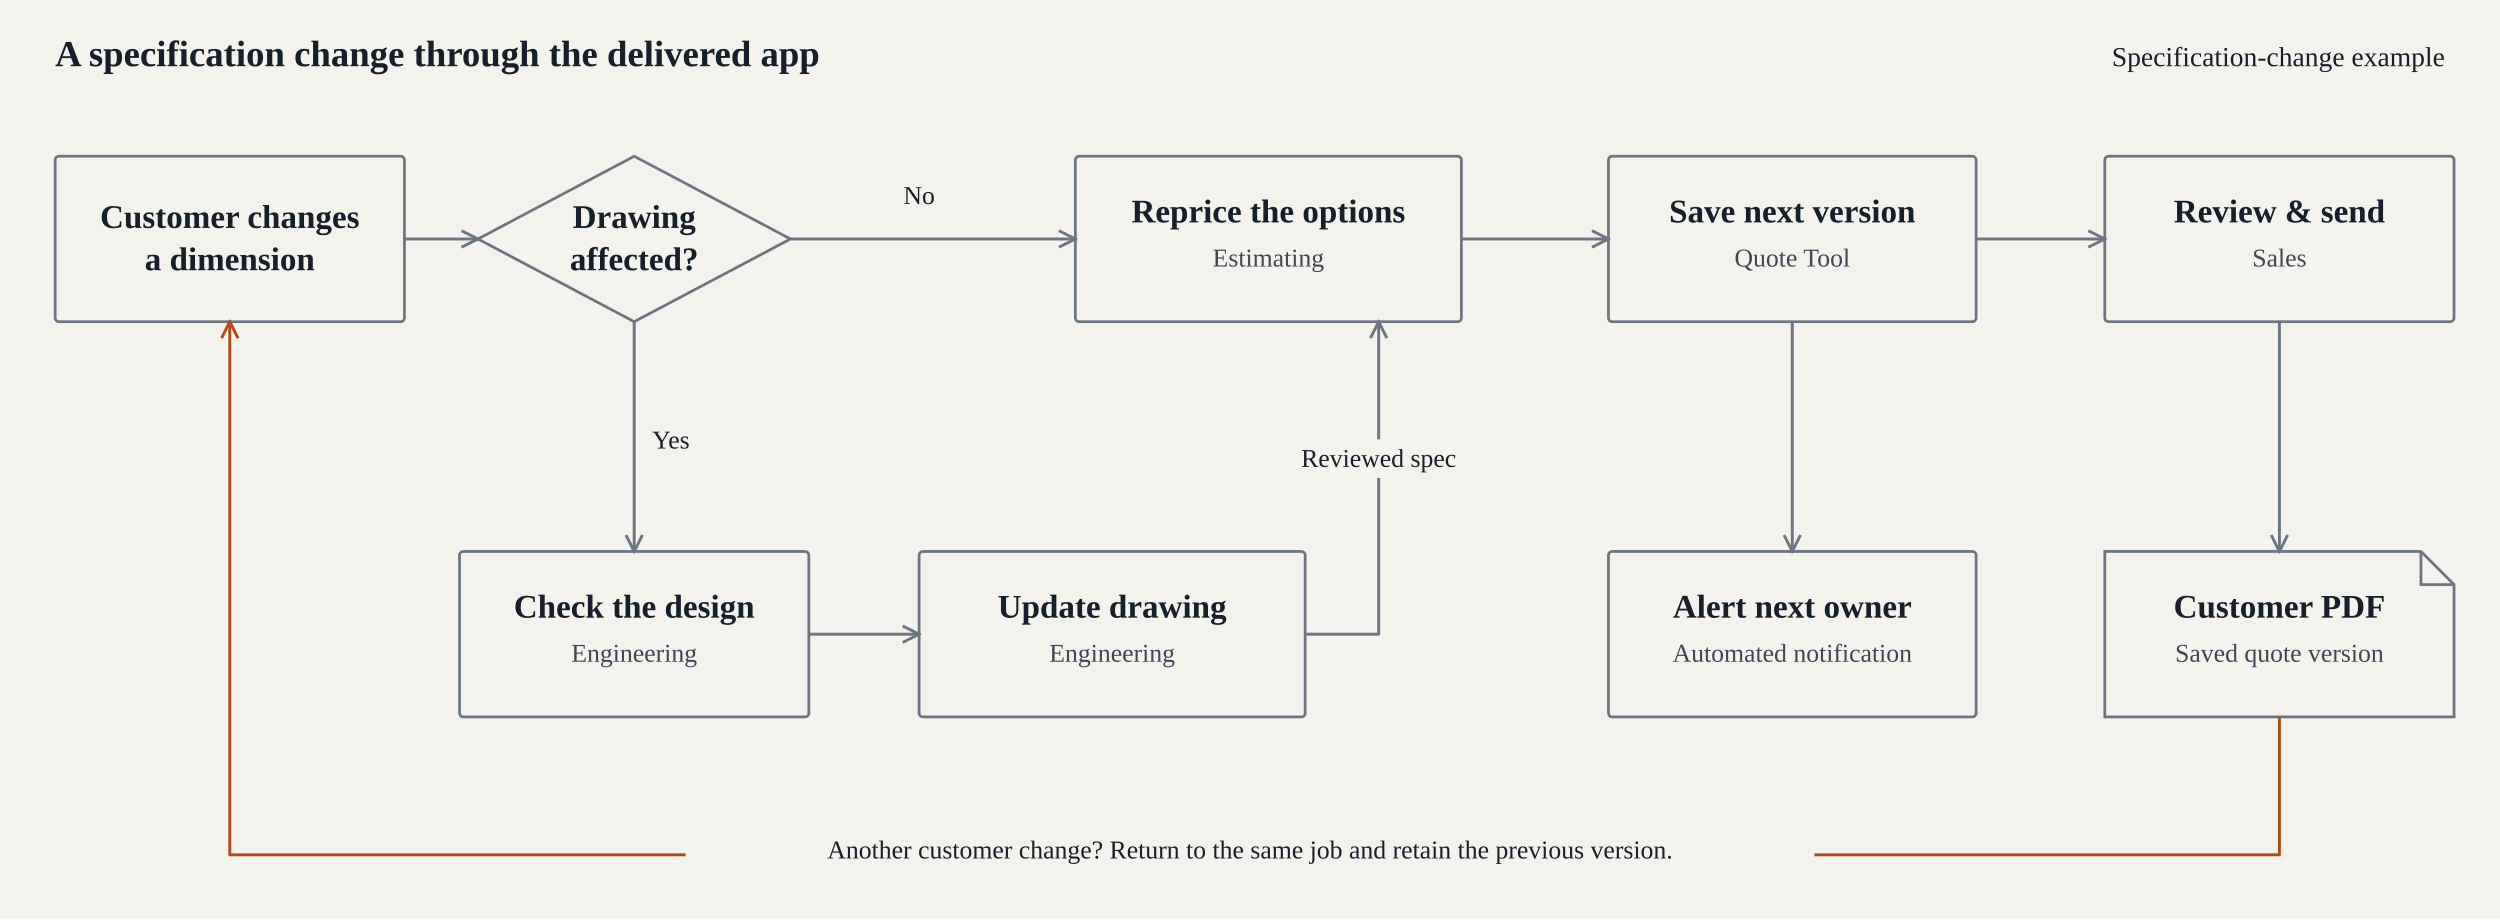
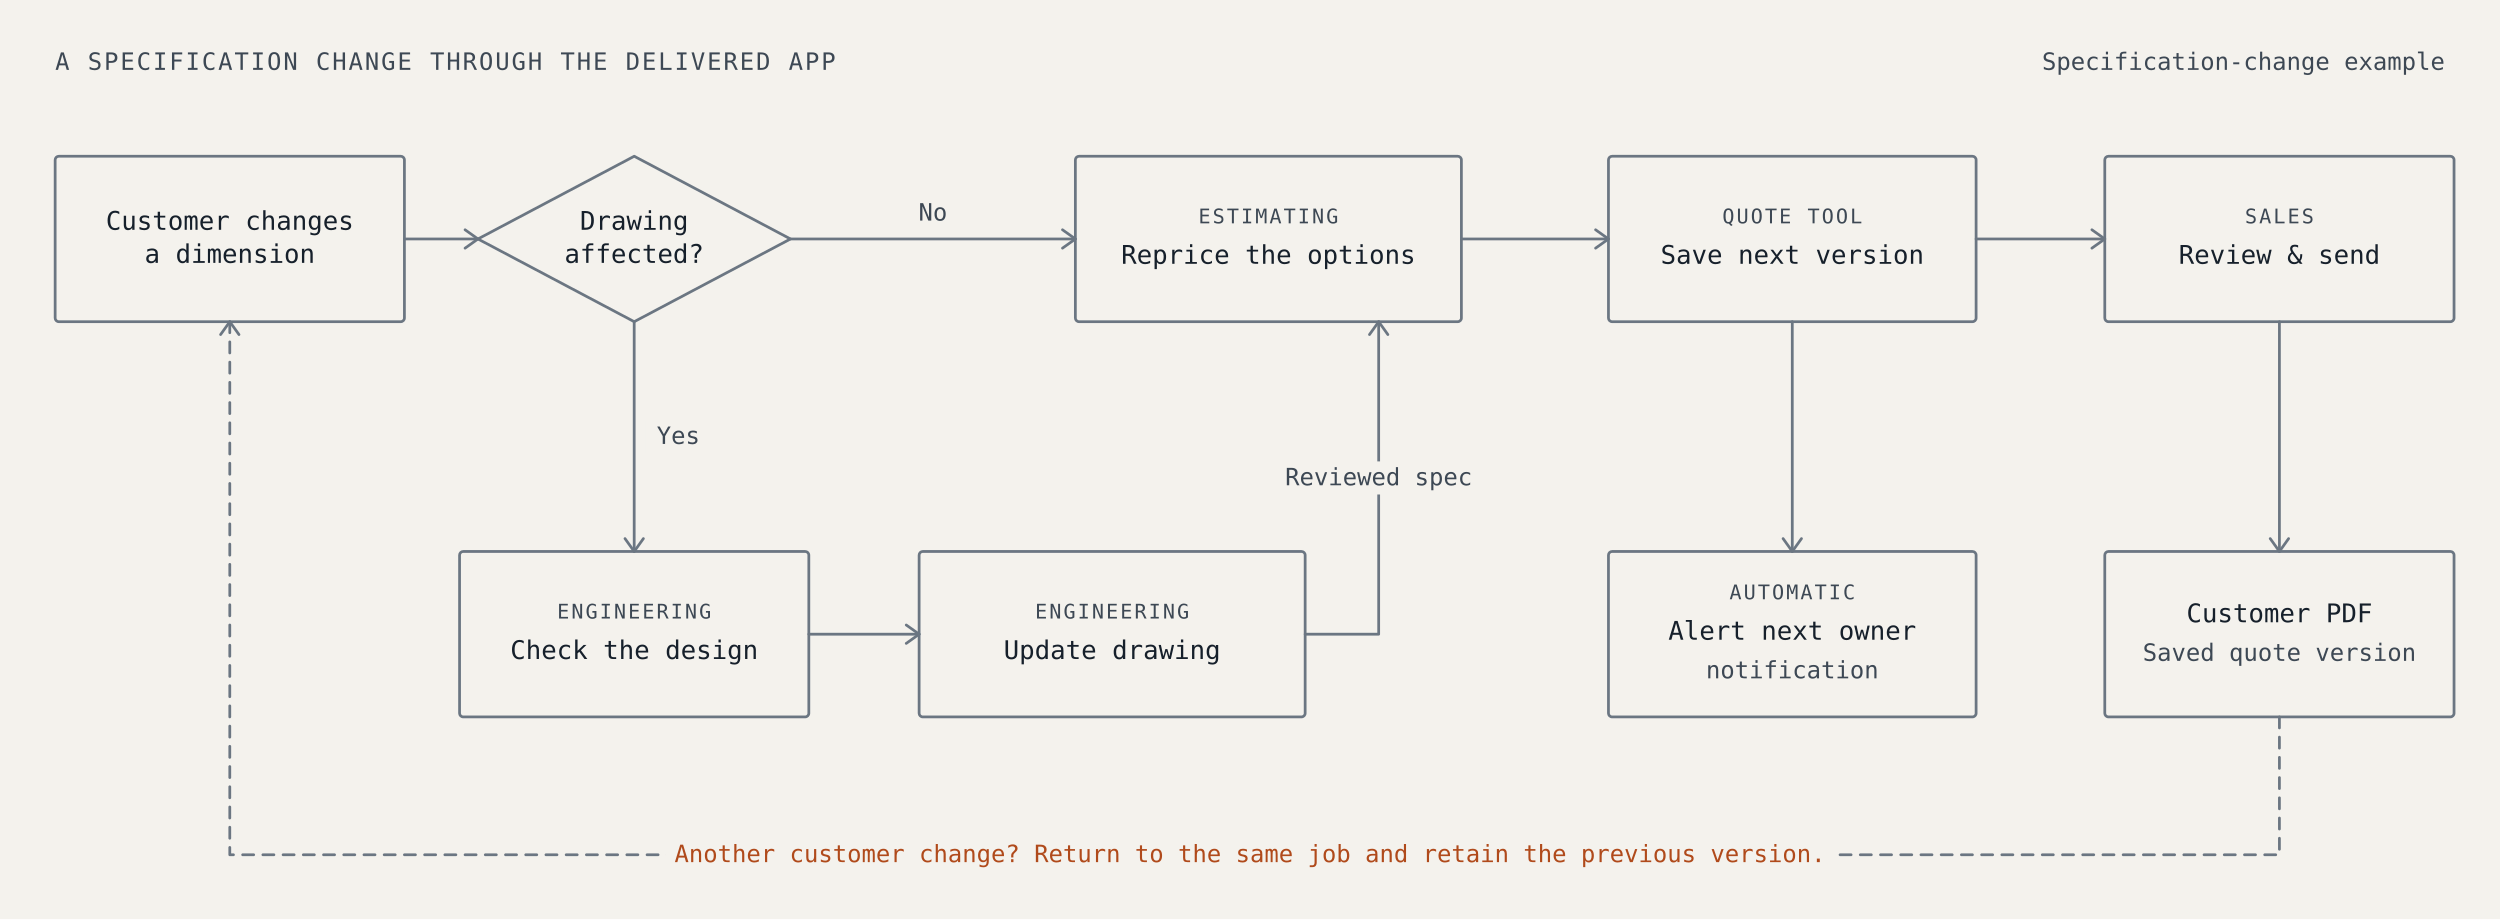
<svg xmlns="http://www.w3.org/2000/svg" width="1360" height="500" viewBox="0 0 1360 500" role="img" aria-labelledby="title description">
  <rect width="100%" height="100%" fill="#F4F2ED" />
  <defs>
-     <marker id="arrow" viewBox="0 0 10 10" refX="9" refY="5" markerWidth="7" markerHeight="7" orient="auto-start-reverse">
-       <path d="M1 1 L9 5 L1 9" fill="none" stroke="#6B7682" stroke-width="1.4" />
-     </marker>
-     <marker id="orange" viewBox="0 0 10 10" refX="9" refY="5" markerWidth="7" markerHeight="7" orient="auto-start-reverse">
-       <path d="M1 1 L9 5 L1 9" fill="none" stroke="#B04A1B" stroke-width="1.4" />
+     <marker id="arrow" viewBox="0 0 10 12" refX="9" refY="6" markerWidth="10" markerHeight="12" markerUnits="userSpaceOnUse" orient="auto-start-reverse">
+       <path d="M2 1 L9 6 L2 11" fill="none" stroke="#6B7682" stroke-width="1.5" stroke-linecap="round" stroke-linejoin="round" />
    </marker>
  </defs>
-   <text x="30" y="36" text-anchor="start" font-family="Source Sans 3, Arial, sans-serif" font-size="20" font-weight="600" fill="#16202B">A specification change through the delivered app</text>
-   <text x="1330" y="36" text-anchor="end" font-family="Source Sans 3, Arial, sans-serif" font-size="15" font-weight="400" fill="#16202B">Specification-change example</text>
-   <g fill="#F4F2ED" stroke="#6B7682" stroke-width="1.5">
-     <rect x="30" y="85" width="190" height="90" rx="2" />
+   <text x="30.0" y="38.0" text-anchor="start" font-family="'Source Code Pro', ui-monospace, 'SF Mono', Menlo, Consolas, monospace" font-size="13" font-weight="500" fill="#3D4854" letter-spacing="0.08em">A SPECIFICATION CHANGE THROUGH THE DELIVERED APP</text>
+   <text x="1330.0" y="38.0" text-anchor="end" font-family="'Source Code Pro', ui-monospace, 'SF Mono', Menlo, Consolas, monospace" font-size="13" font-weight="400" fill="#3D4854">Specification-change example</text>
+   <g fill="#F4F2ED" stroke="#6B7682" stroke-width="1.5" stroke-linejoin="round">
+     <rect x="30.0" y="85" width="190.0" height="90" rx="2" />
  </g>
-   <text x="125.0" y="124.0" text-anchor="middle" font-family="Source Sans 3, Arial, sans-serif" font-size="18" font-weight="600" fill="#16202B">Customer changes</text>
-   <text x="125.0" y="147.0" text-anchor="middle" font-family="Source Sans 3, Arial, sans-serif" font-size="18" font-weight="600" fill="#16202B">a dimension</text>
-   <g fill="#F4F2ED" stroke="#6B7682" stroke-width="1.5">
-     <polygon points="345.0,85 430,130.0 345.0,175 260,130.0" />
+   <text x="125.0" y="125.0" text-anchor="middle" font-family="'Source Code Pro', ui-monospace, 'SF Mono', Menlo, Consolas, monospace" font-size="14" font-weight="500" fill="#16202B">Customer changes</text>
+   <text x="125.0" y="143.0" text-anchor="middle" font-family="'Source Code Pro', ui-monospace, 'SF Mono', Menlo, Consolas, monospace" font-size="14" font-weight="500" fill="#16202B">a dimension</text>
+   <g fill="#F4F2ED" stroke="#6B7682" stroke-width="1.5" stroke-linejoin="round">
+     <polygon points="345.0,85 430.0,130.0 345.0,175.0 260.0,130.0" />
  </g>
-   <text x="345.0" y="124.0" text-anchor="middle" font-family="Source Sans 3, Arial, sans-serif" font-size="18" font-weight="600" fill="#16202B">Drawing</text>
-   <text x="345.0" y="147.0" text-anchor="middle" font-family="Source Sans 3, Arial, sans-serif" font-size="18" font-weight="600" fill="#16202B">affected?</text>
-   <g fill="#F4F2ED" stroke="#6B7682" stroke-width="1.5">
-     <rect x="585" y="85" width="210" height="90" rx="2" />
+   <text x="345.0" y="125.0" text-anchor="middle" font-family="'Source Code Pro', ui-monospace, 'SF Mono', Menlo, Consolas, monospace" font-size="14" font-weight="500" fill="#16202B">Drawing</text>
+   <text x="345.0" y="143.0" text-anchor="middle" font-family="'Source Code Pro', ui-monospace, 'SF Mono', Menlo, Consolas, monospace" font-size="14" font-weight="500" fill="#16202B">affected?</text>
+   <g fill="#F4F2ED" stroke="#6B7682" stroke-width="1.5" stroke-linejoin="round">
+     <rect x="585.0" y="85" width="210.0" height="90" rx="2" />
  </g>
-   <text x="690.0" y="121.0" text-anchor="middle" font-family="Source Sans 3, Arial, sans-serif" font-size="18" font-weight="600" fill="#16202B">Reprice the options</text>
-   <text x="690.0" y="145.0" text-anchor="middle" font-family="Source Sans 3, Arial, sans-serif" font-size="14" font-weight="400" fill="#3D4854">Estimating</text>
-   <g fill="#F4F2ED" stroke="#6B7682" stroke-width="1.5">
-     <rect x="875" y="85" width="200" height="90" rx="2" />
+   <text x="690.0" y="121.5" text-anchor="middle" font-family="'Source Code Pro', ui-monospace, 'SF Mono', Menlo, Consolas, monospace" font-size="11" font-weight="500" fill="#3D4854" letter-spacing="0.1em">ESTIMATING</text>
+   <text x="690.0" y="143.5" text-anchor="middle" font-family="'Source Code Pro', ui-monospace, 'SF Mono', Menlo, Consolas, monospace" font-size="14" font-weight="500" fill="#16202B">Reprice the options</text>
+   <g fill="#F4F2ED" stroke="#6B7682" stroke-width="1.5" stroke-linejoin="round">
+     <rect x="875.0" y="85" width="200.0" height="90" rx="2" />
  </g>
-   <text x="975.0" y="121.0" text-anchor="middle" font-family="Source Sans 3, Arial, sans-serif" font-size="18" font-weight="600" fill="#16202B">Save next version</text>
-   <text x="975.0" y="145.0" text-anchor="middle" font-family="Source Sans 3, Arial, sans-serif" font-size="14" font-weight="400" fill="#3D4854">Quote Tool</text>
-   <g fill="#F4F2ED" stroke="#6B7682" stroke-width="1.5">
-     <rect x="1145" y="85" width="190" height="90" rx="2" />
+   <text x="975.0" y="121.5" text-anchor="middle" font-family="'Source Code Pro', ui-monospace, 'SF Mono', Menlo, Consolas, monospace" font-size="11" font-weight="500" fill="#3D4854" letter-spacing="0.1em">QUOTE TOOL</text>
+   <text x="975.0" y="143.5" text-anchor="middle" font-family="'Source Code Pro', ui-monospace, 'SF Mono', Menlo, Consolas, monospace" font-size="14" font-weight="500" fill="#16202B">Save next version</text>
+   <g fill="#F4F2ED" stroke="#6B7682" stroke-width="1.5" stroke-linejoin="round">
+     <rect x="1145.0" y="85" width="190.0" height="90" rx="2" />
  </g>
-   <text x="1240.0" y="121.0" text-anchor="middle" font-family="Source Sans 3, Arial, sans-serif" font-size="18" font-weight="600" fill="#16202B">Review &amp; send</text>
-   <text x="1240.0" y="145.0" text-anchor="middle" font-family="Source Sans 3, Arial, sans-serif" font-size="14" font-weight="400" fill="#3D4854">Sales</text>
-   <g fill="#F4F2ED" stroke="#6B7682" stroke-width="1.5">
-     <rect x="250" y="300" width="190" height="90" rx="2" />
+   <text x="1240.0" y="121.5" text-anchor="middle" font-family="'Source Code Pro', ui-monospace, 'SF Mono', Menlo, Consolas, monospace" font-size="11" font-weight="500" fill="#3D4854" letter-spacing="0.1em">SALES</text>
+   <text x="1240.0" y="143.5" text-anchor="middle" font-family="'Source Code Pro', ui-monospace, 'SF Mono', Menlo, Consolas, monospace" font-size="14" font-weight="500" fill="#16202B">Review &amp; send</text>
+   <g fill="#F4F2ED" stroke="#6B7682" stroke-width="1.5" stroke-linejoin="round">
+     <rect x="250.0" y="300" width="190.0" height="90" rx="2" />
  </g>
-   <text x="345.0" y="336.0" text-anchor="middle" font-family="Source Sans 3, Arial, sans-serif" font-size="18" font-weight="600" fill="#16202B">Check the design</text>
-   <text x="345.0" y="360.0" text-anchor="middle" font-family="Source Sans 3, Arial, sans-serif" font-size="14" font-weight="400" fill="#3D4854">Engineering</text>
-   <g fill="#F4F2ED" stroke="#6B7682" stroke-width="1.5">
-     <rect x="500" y="300" width="210" height="90" rx="2" />
+   <text x="345.0" y="336.5" text-anchor="middle" font-family="'Source Code Pro', ui-monospace, 'SF Mono', Menlo, Consolas, monospace" font-size="11" font-weight="500" fill="#3D4854" letter-spacing="0.1em">ENGINEERING</text>
+   <text x="345.0" y="358.5" text-anchor="middle" font-family="'Source Code Pro', ui-monospace, 'SF Mono', Menlo, Consolas, monospace" font-size="14" font-weight="500" fill="#16202B">Check the design</text>
+   <g fill="#F4F2ED" stroke="#6B7682" stroke-width="1.5" stroke-linejoin="round">
+     <rect x="500.0" y="300" width="210.0" height="90" rx="2" />
  </g>
-   <text x="605.0" y="336.0" text-anchor="middle" font-family="Source Sans 3, Arial, sans-serif" font-size="18" font-weight="600" fill="#16202B">Update drawing</text>
-   <text x="605.0" y="360.0" text-anchor="middle" font-family="Source Sans 3, Arial, sans-serif" font-size="14" font-weight="400" fill="#3D4854">Engineering</text>
-   <g fill="#F4F2ED" stroke="#6B7682" stroke-width="1.5">
-     <rect x="875" y="300" width="200" height="90" rx="2" />
+   <text x="605.0" y="336.5" text-anchor="middle" font-family="'Source Code Pro', ui-monospace, 'SF Mono', Menlo, Consolas, monospace" font-size="11" font-weight="500" fill="#3D4854" letter-spacing="0.1em">ENGINEERING</text>
+   <text x="605.0" y="358.5" text-anchor="middle" font-family="'Source Code Pro', ui-monospace, 'SF Mono', Menlo, Consolas, monospace" font-size="14" font-weight="500" fill="#16202B">Update drawing</text>
+   <g fill="#F4F2ED" stroke="#6B7682" stroke-width="1.5" stroke-linejoin="round">
+     <rect x="875.0" y="300" width="200.0" height="90" rx="2" />
  </g>
-   <text x="975.0" y="336.0" text-anchor="middle" font-family="Source Sans 3, Arial, sans-serif" font-size="18" font-weight="600" fill="#16202B">Alert next owner</text>
-   <text x="975.0" y="360.0" text-anchor="middle" font-family="Source Sans 3, Arial, sans-serif" font-size="14" font-weight="400" fill="#3D4854">Automated notification</text>
-   <g fill="#F4F2ED" stroke="#6B7682" stroke-width="1.5">
-     <path d="M1145 300 H1317 L1335 318 V390 H1145 Z M1317 300 V318 H1335" />
+   <text x="975.0" y="326.0" text-anchor="middle" font-family="'Source Code Pro', ui-monospace, 'SF Mono', Menlo, Consolas, monospace" font-size="11" font-weight="500" fill="#3D4854" letter-spacing="0.1em">AUTOMATIC</text>
+   <text x="975.0" y="348.0" text-anchor="middle" font-family="'Source Code Pro', ui-monospace, 'SF Mono', Menlo, Consolas, monospace" font-size="14" font-weight="500" fill="#16202B">Alert next owner</text>
+   <text x="975.0" y="369.0" text-anchor="middle" font-family="'Source Code Pro', ui-monospace, 'SF Mono', Menlo, Consolas, monospace" font-size="13" font-weight="400" fill="#3D4854">notification</text>
+   <g fill="#F4F2ED" stroke="#6B7682" stroke-width="1.5" stroke-linejoin="round">
+     <rect x="1145.0" y="300" width="190.0" height="90" rx="2" />
  </g>
-   <text x="1240.0" y="336.0" text-anchor="middle" font-family="Source Sans 3, Arial, sans-serif" font-size="18" font-weight="600" fill="#16202B">Customer PDF</text>
-   <text x="1240.0" y="360.0" text-anchor="middle" font-family="Source Sans 3, Arial, sans-serif" font-size="14" font-weight="400" fill="#3D4854">Saved quote version</text>
-   <path d="M220 130 H260" fill="none" stroke="#6B7682" stroke-width="1.6" stroke-linejoin="round" stroke-dasharray="none" marker-end="url(#arrow)" />
-   <path d="M430 130 H585" fill="none" stroke="#6B7682" stroke-width="1.6" stroke-linejoin="round" stroke-dasharray="none" marker-end="url(#arrow)" />
-   <rect x="485.5" y="96" width="29.0" height="21" fill="#F4F2ED" />
-   <text x="500" y="111" text-anchor="middle" font-family="Source Sans 3, Arial, sans-serif" font-size="14" font-weight="400" fill="#16202B">No</text>
-   <path d="M345 175 V300" fill="none" stroke="#6B7682" stroke-width="1.6" stroke-linejoin="round" stroke-dasharray="none" marker-end="url(#arrow)" />
-   <rect x="346.75" y="229" width="36.5" height="21" fill="#F4F2ED" />
-   <text x="365" y="244" text-anchor="middle" font-family="Source Sans 3, Arial, sans-serif" font-size="14" font-weight="400" fill="#16202B">Yes</text>
-   <path d="M440 345 H500" fill="none" stroke="#6B7682" stroke-width="1.6" stroke-linejoin="round" stroke-dasharray="none" marker-end="url(#arrow)" />
-   <path d="M710 345 H750 V175" fill="none" stroke="#6B7682" stroke-width="1.6" stroke-linejoin="round" stroke-dasharray="none" marker-end="url(#arrow)" />
-   <rect x="694.25" y="239" width="111.5" height="21" fill="#F4F2ED" />
-   <text x="750" y="254" text-anchor="middle" font-family="Source Sans 3, Arial, sans-serif" font-size="14" font-weight="400" fill="#16202B">Reviewed spec</text>
-   <path d="M795 130 H875" fill="none" stroke="#6B7682" stroke-width="1.6" stroke-linejoin="round" stroke-dasharray="none" marker-end="url(#arrow)" />
-   <path d="M1075 130 H1145" fill="none" stroke="#6B7682" stroke-width="1.6" stroke-linejoin="round" stroke-dasharray="none" marker-end="url(#arrow)" />
-   <path d="M1240 175 V300" fill="none" stroke="#6B7682" stroke-width="1.6" stroke-linejoin="round" stroke-dasharray="none" marker-end="url(#arrow)" />
-   <path d="M975 175 V300" fill="none" stroke="#6B7682" stroke-width="1.6" stroke-linejoin="round" stroke-dasharray="none" marker-end="url(#arrow)" />
-   <path d="M1240 390 V465 H125 V175" fill="none" stroke="#B04A1B" stroke-width="1.6" stroke-linejoin="round" stroke-dasharray="none" marker-end="url(#orange)" />
-   <rect x="373.0" y="452" width="614.0" height="21" fill="#F4F2ED" />
-   <text x="680" y="467" text-anchor="middle" font-family="Source Sans 3, Arial, sans-serif" font-size="14" font-weight="400" fill="#16202B">Another customer change? Return to the same job and retain the previous version.</text>
+   <text x="1240.0" y="338.5" text-anchor="middle" font-family="'Source Code Pro', ui-monospace, 'SF Mono', Menlo, Consolas, monospace" font-size="14" font-weight="500" fill="#16202B">Customer PDF</text>
+   <text x="1240.0" y="359.5" text-anchor="middle" font-family="'Source Code Pro', ui-monospace, 'SF Mono', Menlo, Consolas, monospace" font-size="13" font-weight="400" fill="#3D4854">Saved quote version</text>
+   <path d="M220.0 130.0 H260.0" fill="none" stroke="#6B7682" stroke-width="1.5" stroke-linecap="round" stroke-linejoin="round" marker-end="url(#arrow)" />
+   <path d="M430.0 130.0 H585.0" fill="none" stroke="#6B7682" stroke-width="1.5" stroke-linecap="round" stroke-linejoin="round" marker-end="url(#arrow)" />
+   <rect x="493.7" y="107.0" width="27.6" height="18" fill="#F4F2ED" />
+   <text x="507.5" y="120.0" text-anchor="middle" font-family="'Source Code Pro', ui-monospace, 'SF Mono', Menlo, Consolas, monospace" font-size="13" font-weight="400" fill="#3D4854">No</text>
+   <path d="M345.0 175.0 V300.0" fill="none" stroke="#6B7682" stroke-width="1.5" stroke-linecap="round" stroke-linejoin="round" marker-end="url(#arrow)" />
+   <rect x="351.3" y="228.5" width="35.4" height="18" fill="#F4F2ED" />
+   <text x="369.0" y="241.5" text-anchor="middle" font-family="'Source Code Pro', ui-monospace, 'SF Mono', Menlo, Consolas, monospace" font-size="13" font-weight="400" fill="#3D4854">Yes</text>
+   <path d="M440.0 345.0 H500.0" fill="none" stroke="#6B7682" stroke-width="1.5" stroke-linecap="round" stroke-linejoin="round" marker-end="url(#arrow)" />
+   <path d="M710.0 345.0 H750 V175" fill="none" stroke="#6B7682" stroke-width="1.5" stroke-linecap="round" stroke-linejoin="round" marker-end="url(#arrow)" />
+   <rect x="693.3" y="251.0" width="113.4" height="18" fill="#F4F2ED" />
+   <text x="750.0" y="264.0" text-anchor="middle" font-family="'Source Code Pro', ui-monospace, 'SF Mono', Menlo, Consolas, monospace" font-size="13" font-weight="400" fill="#3D4854">Reviewed spec</text>
+   <path d="M795.0 130.0 H875.0" fill="none" stroke="#6B7682" stroke-width="1.5" stroke-linecap="round" stroke-linejoin="round" marker-end="url(#arrow)" />
+   <path d="M1075.0 130.0 H1145.0" fill="none" stroke="#6B7682" stroke-width="1.5" stroke-linecap="round" stroke-linejoin="round" marker-end="url(#arrow)" />
+   <path d="M1240.0 175.0 V300.0" fill="none" stroke="#6B7682" stroke-width="1.5" stroke-linecap="round" stroke-linejoin="round" marker-end="url(#arrow)" />
+   <path d="M975.0 175.0 V300.0" fill="none" stroke="#6B7682" stroke-width="1.5" stroke-linecap="round" stroke-linejoin="round" marker-end="url(#arrow)" />
+   <path d="M1240.0 390 V465 H125.0 V175" fill="none" stroke="#6B7682" stroke-width="1.5" stroke-linecap="round" stroke-linejoin="round" stroke-dasharray="6 5" marker-end="url(#arrow)" />
+   <rect x="362.0" y="456" width="636.0" height="18" fill="#F4F2ED" />
+   <text x="680.0" y="469.0" text-anchor="middle" font-family="'Source Code Pro', ui-monospace, 'SF Mono', Menlo, Consolas, monospace" font-size="13" font-weight="500" fill="#B04A1B">Another customer change? Return to the same job and retain the previous version.</text>
</svg>
